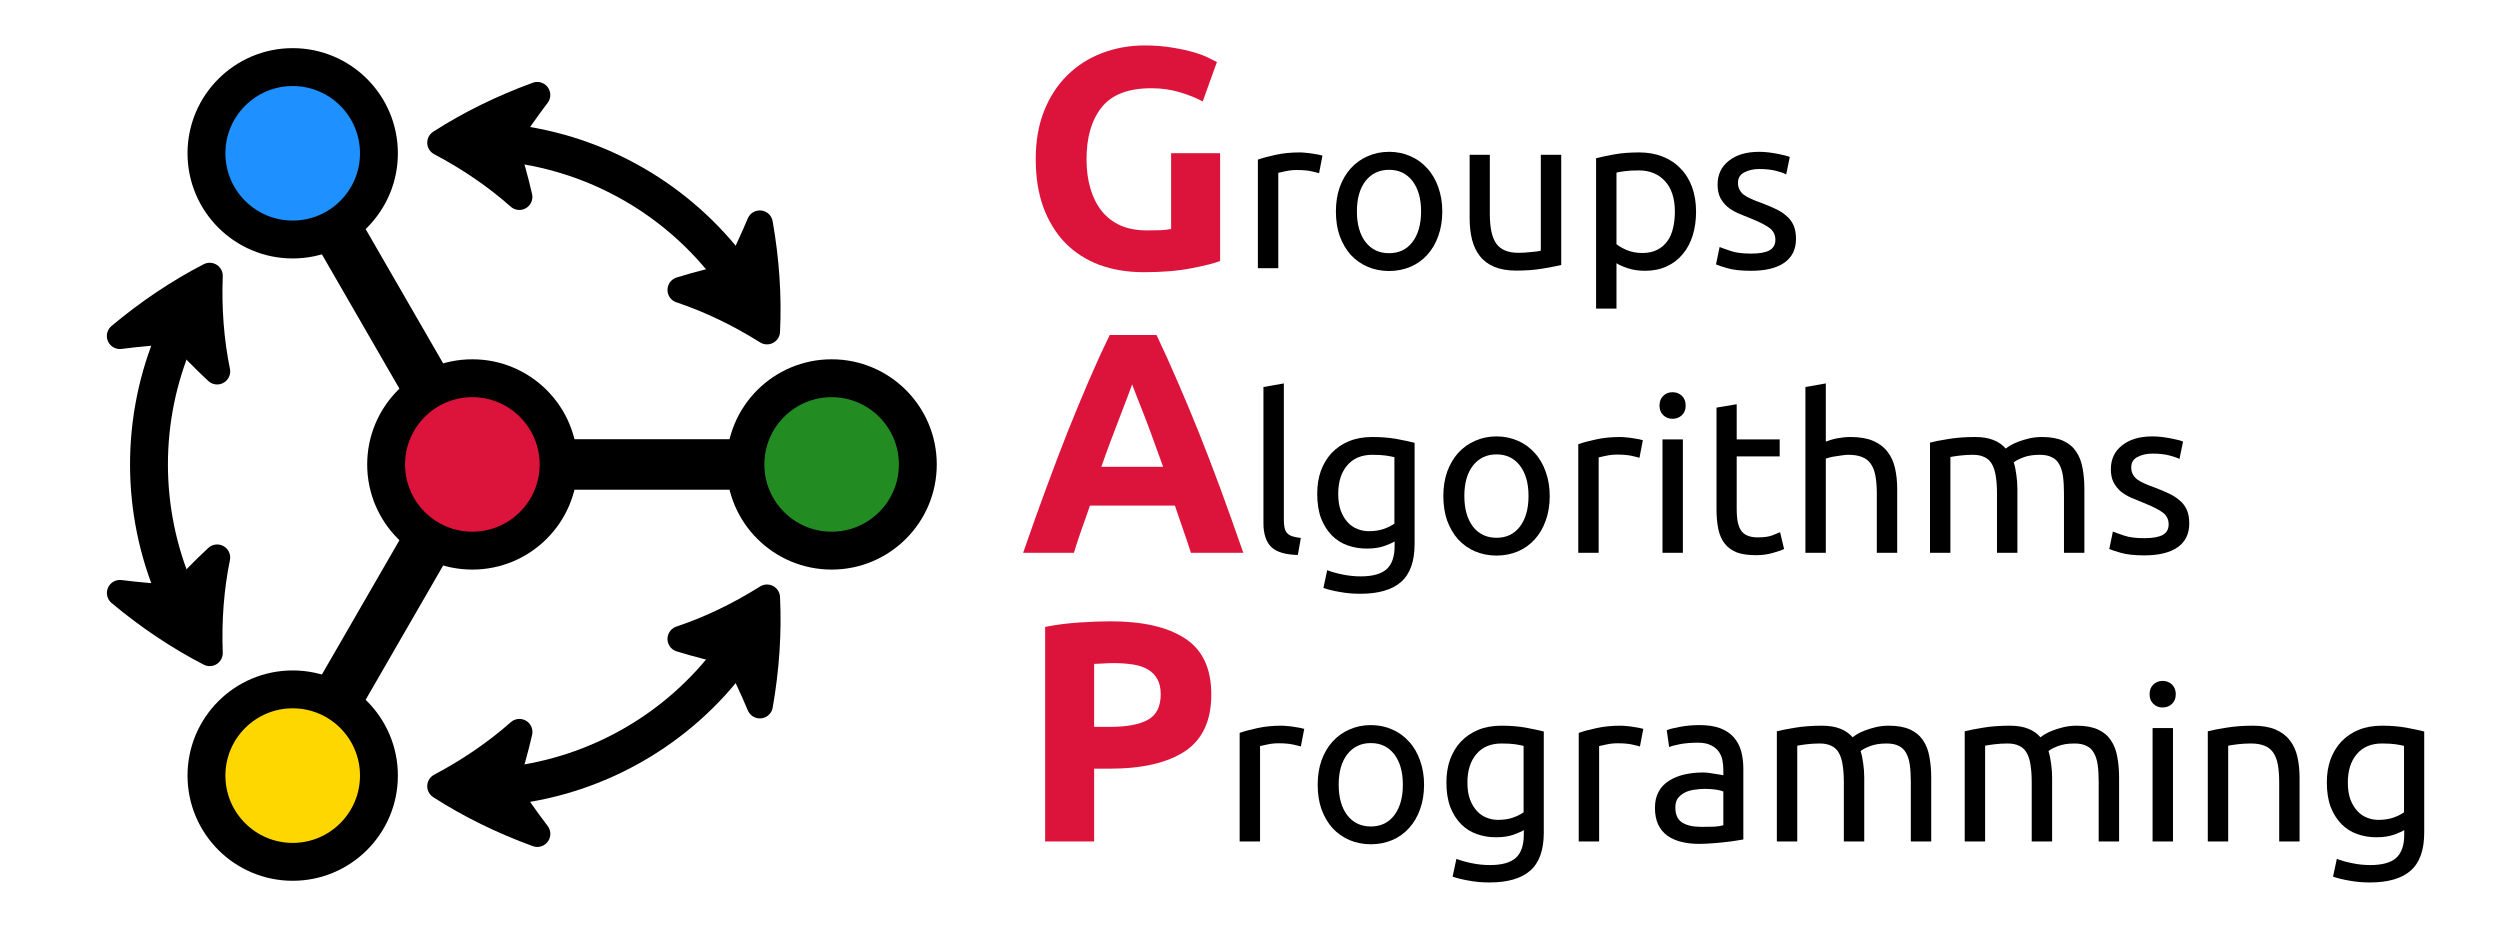
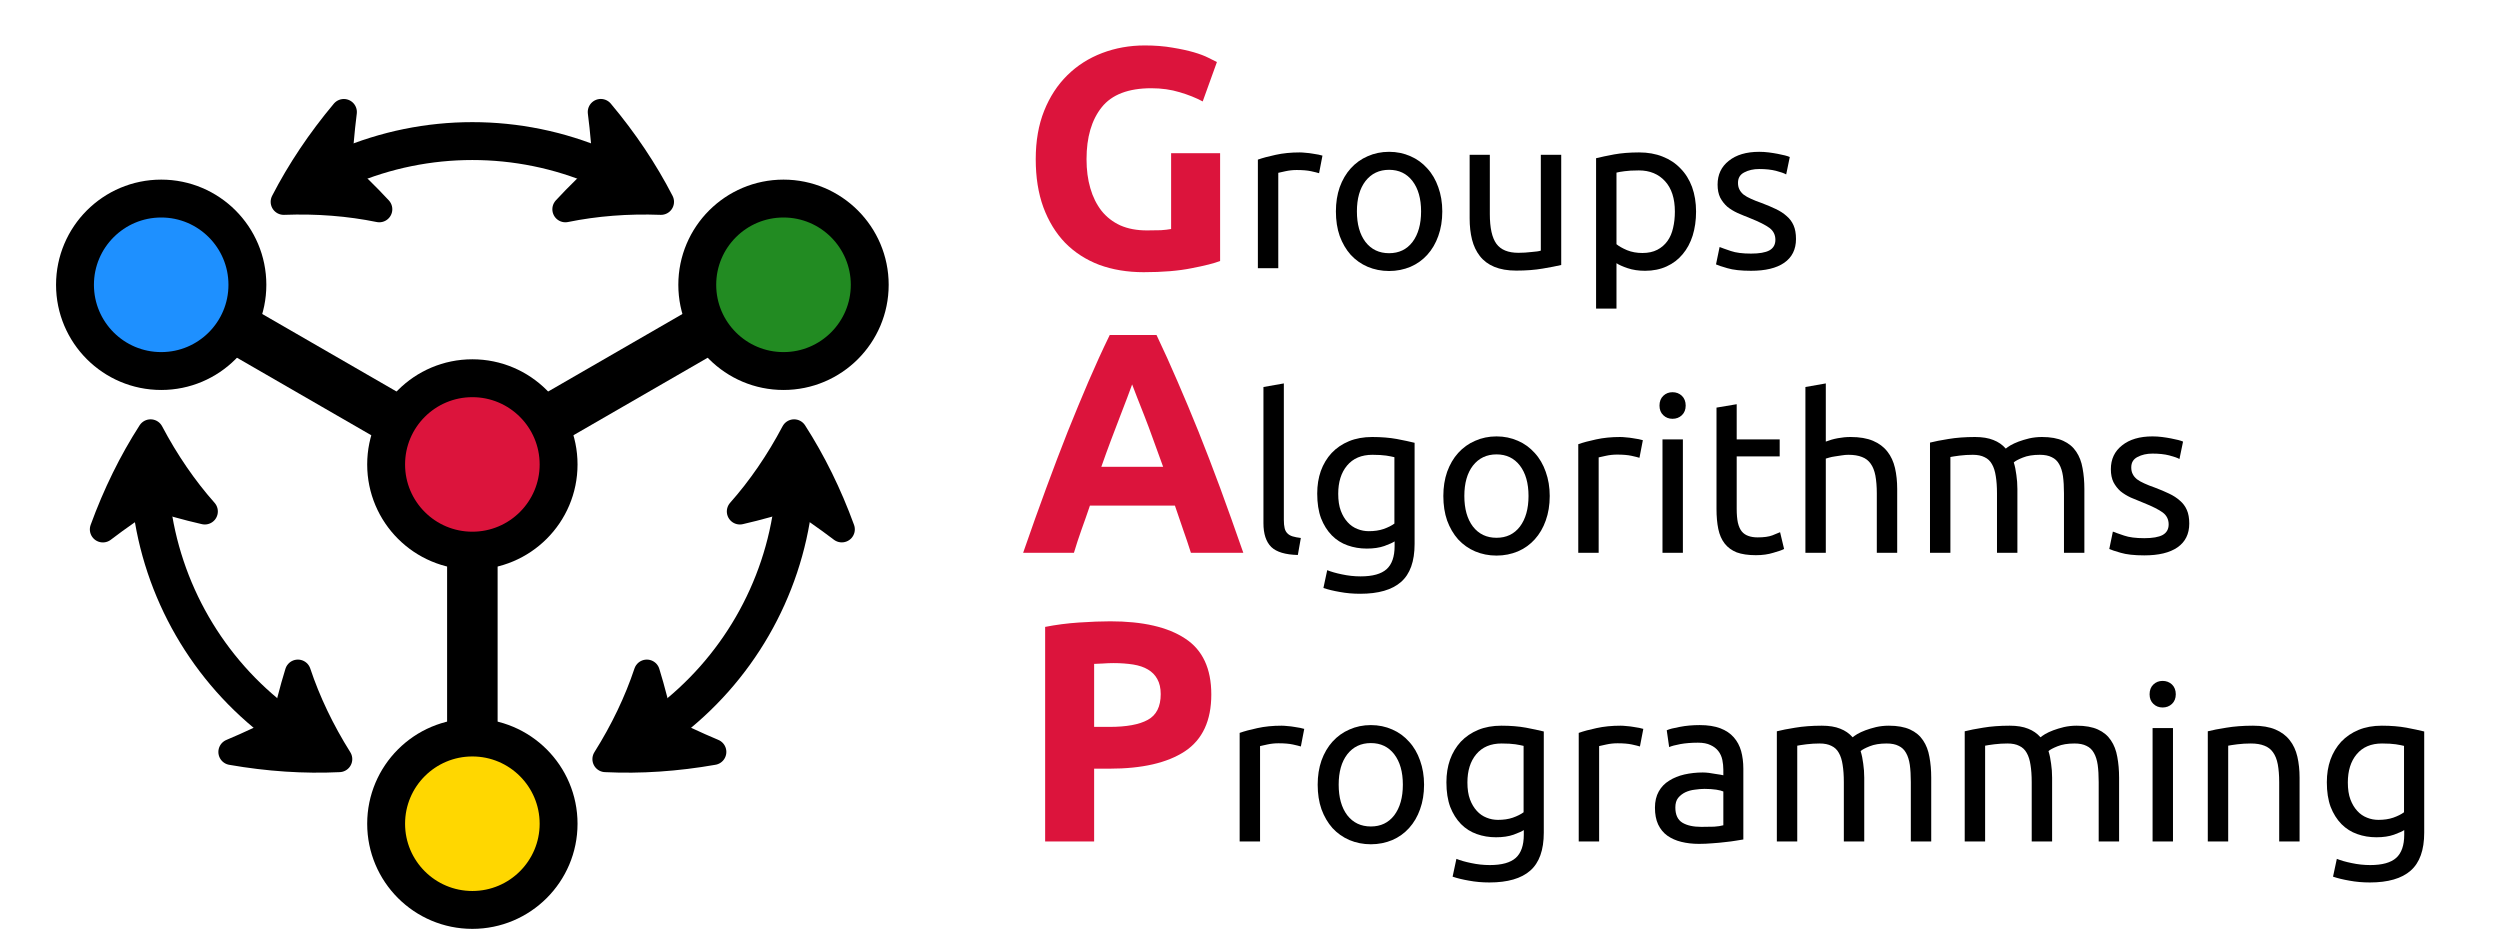
<svg xmlns="http://www.w3.org/2000/svg" xmlns:xlink="http://www.w3.org/1999/xlink" width="195.349pt" height="73.288pt" viewBox="0 0 195.349 73.288">
  <defs>
    <g>
      <g id="glyph-0-0">
        <path d="M 10.266 -14.062 C 8.473 -14.062 7.18 -13.566 6.391 -12.578 C 5.598 -11.586 5.203 -10.234 5.203 -8.516 C 5.203 -7.68 5.301 -6.926 5.5 -6.25 C 5.695 -5.57 5.988 -4.984 6.375 -4.484 C 6.77 -3.992 7.258 -3.613 7.844 -3.344 C 8.438 -3.082 9.129 -2.953 9.922 -2.953 C 10.348 -2.953 10.711 -2.957 11.016 -2.969 C 11.316 -2.988 11.582 -3.02 11.812 -3.062 L 11.812 -8.984 L 15.641 -8.984 L 15.641 -0.562 C 15.18 -0.383 14.441 -0.195 13.422 0 C 12.41 0.207 11.16 0.312 9.672 0.312 C 8.391 0.312 7.227 0.117 6.188 -0.266 C 5.156 -0.66 4.27 -1.234 3.531 -1.984 C 2.801 -2.742 2.234 -3.672 1.828 -4.766 C 1.43 -5.859 1.234 -7.109 1.234 -8.516 C 1.234 -9.941 1.453 -11.203 1.891 -12.297 C 2.328 -13.391 2.93 -14.316 3.703 -15.078 C 4.473 -15.836 5.379 -16.414 6.422 -16.812 C 7.461 -17.207 8.57 -17.406 9.75 -17.406 C 10.551 -17.406 11.273 -17.348 11.922 -17.234 C 12.566 -17.129 13.117 -17.008 13.578 -16.875 C 14.047 -16.738 14.43 -16.594 14.734 -16.438 C 15.035 -16.289 15.254 -16.18 15.391 -16.109 L 14.281 -13.031 C 13.758 -13.312 13.16 -13.551 12.484 -13.75 C 11.805 -13.957 11.066 -14.062 10.266 -14.062 Z M 10.266 -14.062 " />
      </g>
      <g id="glyph-0-1">
        <path d="M 13.359 0 C 13.172 -0.594 12.969 -1.195 12.75 -1.812 C 12.531 -2.438 12.316 -3.062 12.109 -3.688 L 5.469 -3.688 C 5.258 -3.062 5.039 -2.438 4.812 -1.812 C 4.594 -1.195 4.395 -0.594 4.219 0 L 0.25 0 C 0.883 -1.832 1.488 -3.523 2.062 -5.078 C 2.633 -6.629 3.191 -8.094 3.734 -9.469 C 4.285 -10.844 4.828 -12.148 5.359 -13.391 C 5.891 -14.629 6.441 -15.836 7.016 -17.016 L 10.672 -17.016 C 11.234 -15.836 11.781 -14.629 12.312 -13.391 C 12.852 -12.148 13.398 -10.844 13.953 -9.469 C 14.504 -8.094 15.066 -6.629 15.641 -5.078 C 16.211 -3.523 16.816 -1.832 17.453 0 Z M 8.766 -13.156 C 8.68 -12.906 8.555 -12.566 8.391 -12.141 C 8.234 -11.723 8.047 -11.234 7.828 -10.672 C 7.617 -10.117 7.383 -9.504 7.125 -8.828 C 6.875 -8.16 6.617 -7.457 6.359 -6.719 L 11.188 -6.719 C 10.926 -7.457 10.672 -8.16 10.422 -8.828 C 10.18 -9.504 9.953 -10.117 9.734 -10.672 C 9.516 -11.234 9.32 -11.723 9.156 -12.141 C 8.988 -12.566 8.859 -12.906 8.766 -13.156 Z M 8.766 -13.156 " />
      </g>
      <g id="glyph-0-2">
        <path d="M 7.062 -17.203 C 9.602 -17.203 11.551 -16.754 12.906 -15.859 C 14.27 -14.973 14.953 -13.516 14.953 -11.484 C 14.953 -9.441 14.266 -7.961 12.891 -7.047 C 11.516 -6.141 9.551 -5.688 7 -5.688 L 5.797 -5.688 L 5.797 0 L 1.969 0 L 1.969 -16.766 C 2.801 -16.93 3.68 -17.047 4.609 -17.109 C 5.547 -17.172 6.363 -17.203 7.062 -17.203 Z M 7.312 -13.938 C 7.031 -13.938 6.754 -13.926 6.484 -13.906 C 6.223 -13.895 5.992 -13.883 5.797 -13.875 L 5.797 -8.953 L 7 -8.953 C 8.32 -8.953 9.316 -9.133 9.984 -9.5 C 10.66 -9.863 11 -10.535 11 -11.516 C 11 -11.984 10.91 -12.375 10.734 -12.688 C 10.566 -13 10.32 -13.25 10 -13.438 C 9.688 -13.625 9.301 -13.754 8.844 -13.828 C 8.383 -13.898 7.875 -13.938 7.312 -13.938 Z M 7.312 -13.938 " />
      </g>
      <g id="glyph-1-0">
        <path d="M 4.641 -9.047 C 4.773 -9.047 4.93 -9.035 5.109 -9.016 C 5.285 -9.004 5.457 -8.984 5.625 -8.953 C 5.789 -8.93 5.945 -8.906 6.094 -8.875 C 6.238 -8.844 6.344 -8.816 6.406 -8.797 L 6.141 -7.422 C 6.016 -7.461 5.805 -7.516 5.516 -7.578 C 5.223 -7.641 4.848 -7.672 4.391 -7.672 C 4.098 -7.672 3.805 -7.641 3.516 -7.578 C 3.223 -7.516 3.035 -7.473 2.953 -7.453 L 2.953 0 L 1.359 0 L 1.359 -8.484 C 1.734 -8.617 2.195 -8.742 2.75 -8.859 C 3.312 -8.984 3.941 -9.047 4.641 -9.047 Z M 4.641 -9.047 " />
      </g>
      <g id="glyph-1-1">
        <path d="M 9.188 -4.438 C 9.188 -3.727 9.082 -3.086 8.875 -2.516 C 8.676 -1.953 8.391 -1.461 8.016 -1.047 C 7.648 -0.641 7.211 -0.328 6.703 -0.109 C 6.191 0.105 5.633 0.219 5.031 0.219 C 4.426 0.219 3.867 0.105 3.359 -0.109 C 2.848 -0.328 2.406 -0.641 2.031 -1.047 C 1.664 -1.461 1.379 -1.953 1.172 -2.516 C 0.973 -3.086 0.875 -3.727 0.875 -4.438 C 0.875 -5.125 0.973 -5.754 1.172 -6.328 C 1.379 -6.898 1.664 -7.391 2.031 -7.797 C 2.406 -8.211 2.848 -8.531 3.359 -8.75 C 3.867 -8.977 4.426 -9.094 5.031 -9.094 C 5.633 -9.094 6.191 -8.977 6.703 -8.75 C 7.211 -8.531 7.648 -8.211 8.016 -7.797 C 8.391 -7.391 8.676 -6.898 8.875 -6.328 C 9.082 -5.754 9.188 -5.125 9.188 -4.438 Z M 7.531 -4.438 C 7.531 -5.438 7.305 -6.227 6.859 -6.812 C 6.41 -7.395 5.801 -7.688 5.031 -7.688 C 4.258 -7.688 3.645 -7.395 3.188 -6.812 C 2.738 -6.227 2.516 -5.438 2.516 -4.438 C 2.516 -3.438 2.738 -2.641 3.188 -2.047 C 3.645 -1.461 4.258 -1.172 5.031 -1.172 C 5.801 -1.172 6.41 -1.461 6.859 -2.047 C 7.305 -2.641 7.531 -3.438 7.531 -4.438 Z M 7.531 -4.438 " />
      </g>
      <g id="glyph-1-2">
        <path d="M 8.422 -0.25 C 8.055 -0.164 7.57 -0.07 6.969 0.031 C 6.375 0.133 5.688 0.188 4.906 0.188 C 4.227 0.188 3.656 0.086 3.188 -0.109 C 2.719 -0.305 2.344 -0.586 2.062 -0.953 C 1.781 -1.316 1.578 -1.742 1.453 -2.234 C 1.328 -2.734 1.266 -3.285 1.266 -3.891 L 1.266 -8.859 L 2.844 -8.859 L 2.844 -4.234 C 2.844 -3.148 3.016 -2.375 3.359 -1.906 C 3.703 -1.438 4.273 -1.203 5.078 -1.203 C 5.242 -1.203 5.414 -1.207 5.594 -1.219 C 5.781 -1.238 5.953 -1.254 6.109 -1.266 C 6.273 -1.285 6.422 -1.301 6.547 -1.312 C 6.68 -1.332 6.773 -1.352 6.828 -1.375 L 6.828 -8.859 L 8.422 -8.859 Z M 8.422 -0.25 " />
      </g>
      <g id="glyph-1-3">
        <path d="M 7.516 -4.422 C 7.516 -5.453 7.258 -6.242 6.75 -6.797 C 6.238 -7.359 5.555 -7.641 4.703 -7.641 C 4.223 -7.641 3.848 -7.617 3.578 -7.578 C 3.316 -7.547 3.109 -7.508 2.953 -7.469 L 2.953 -1.875 C 3.141 -1.719 3.414 -1.562 3.781 -1.406 C 4.145 -1.258 4.547 -1.188 4.984 -1.188 C 5.43 -1.188 5.816 -1.27 6.141 -1.438 C 6.461 -1.602 6.727 -1.832 6.938 -2.125 C 7.145 -2.414 7.289 -2.754 7.375 -3.141 C 7.469 -3.535 7.516 -3.961 7.516 -4.422 Z M 9.172 -4.422 C 9.172 -3.742 9.082 -3.117 8.906 -2.547 C 8.727 -1.984 8.469 -1.5 8.125 -1.094 C 7.789 -0.688 7.375 -0.367 6.875 -0.141 C 6.383 0.086 5.82 0.203 5.188 0.203 C 4.676 0.203 4.223 0.133 3.828 0 C 3.43 -0.133 3.141 -0.266 2.953 -0.391 L 2.953 3.156 L 1.359 3.156 L 1.359 -8.594 C 1.734 -8.688 2.203 -8.785 2.766 -8.891 C 3.328 -8.992 3.977 -9.047 4.719 -9.047 C 5.406 -9.047 6.02 -8.938 6.562 -8.719 C 7.102 -8.508 7.566 -8.203 7.953 -7.797 C 8.348 -7.398 8.648 -6.914 8.859 -6.344 C 9.066 -5.77 9.172 -5.129 9.172 -4.422 Z M 9.172 -4.422 " />
      </g>
      <g id="glyph-1-4">
        <path d="M 3.422 -1.141 C 4.066 -1.141 4.547 -1.223 4.859 -1.391 C 5.172 -1.566 5.328 -1.844 5.328 -2.219 C 5.328 -2.602 5.176 -2.91 4.875 -3.141 C 4.57 -3.367 4.066 -3.625 3.359 -3.906 C 3.016 -4.039 2.688 -4.176 2.375 -4.312 C 2.062 -4.457 1.789 -4.625 1.562 -4.812 C 1.344 -5.008 1.16 -5.242 1.016 -5.516 C 0.879 -5.797 0.812 -6.133 0.812 -6.531 C 0.812 -7.312 1.102 -7.93 1.688 -8.391 C 2.27 -8.859 3.062 -9.094 4.062 -9.094 C 4.312 -9.094 4.562 -9.078 4.812 -9.047 C 5.062 -9.016 5.289 -8.977 5.5 -8.938 C 5.719 -8.895 5.91 -8.852 6.078 -8.812 C 6.242 -8.77 6.367 -8.727 6.453 -8.688 L 6.172 -7.328 C 6.004 -7.422 5.738 -7.516 5.375 -7.609 C 5.008 -7.703 4.57 -7.75 4.062 -7.75 C 3.613 -7.75 3.223 -7.66 2.891 -7.484 C 2.566 -7.316 2.406 -7.047 2.406 -6.672 C 2.406 -6.473 2.441 -6.301 2.516 -6.156 C 2.586 -6.008 2.695 -5.875 2.844 -5.75 C 3 -5.633 3.191 -5.523 3.422 -5.422 C 3.648 -5.316 3.926 -5.207 4.25 -5.094 C 4.664 -4.938 5.035 -4.781 5.359 -4.625 C 5.691 -4.469 5.973 -4.285 6.203 -4.078 C 6.441 -3.879 6.625 -3.633 6.75 -3.344 C 6.875 -3.062 6.938 -2.707 6.938 -2.281 C 6.938 -1.469 6.629 -0.848 6.016 -0.422 C 5.41 -0.004 4.547 0.203 3.422 0.203 C 2.641 0.203 2.023 0.133 1.578 0 C 1.141 -0.125 0.844 -0.223 0.688 -0.297 L 0.969 -1.656 C 1.156 -1.582 1.445 -1.477 1.844 -1.344 C 2.238 -1.207 2.766 -1.141 3.422 -1.141 Z M 3.422 -1.141 " />
      </g>
      <g id="glyph-1-5">
        <path d="M 4.016 0.172 C 3.047 0.148 2.352 -0.055 1.938 -0.453 C 1.531 -0.859 1.328 -1.477 1.328 -2.312 L 1.328 -12.953 L 2.922 -13.234 L 2.922 -2.578 C 2.922 -2.316 2.941 -2.098 2.984 -1.922 C 3.023 -1.754 3.098 -1.617 3.203 -1.516 C 3.305 -1.41 3.441 -1.332 3.609 -1.281 C 3.785 -1.227 4 -1.188 4.25 -1.156 Z M 4.016 0.172 " />
      </g>
      <g id="glyph-1-6">
        <path d="M 6.922 -0.891 C 6.785 -0.797 6.52 -0.676 6.125 -0.531 C 5.738 -0.395 5.281 -0.328 4.75 -0.328 C 4.219 -0.328 3.719 -0.41 3.25 -0.578 C 2.781 -0.742 2.367 -1.004 2.016 -1.359 C 1.66 -1.723 1.379 -2.172 1.172 -2.703 C 0.973 -3.242 0.875 -3.883 0.875 -4.625 C 0.875 -5.27 0.969 -5.859 1.156 -6.391 C 1.352 -6.93 1.633 -7.398 2 -7.797 C 2.375 -8.191 2.828 -8.5 3.359 -8.719 C 3.891 -8.938 4.492 -9.047 5.172 -9.047 C 5.898 -9.047 6.539 -8.992 7.094 -8.891 C 7.645 -8.785 8.109 -8.688 8.484 -8.594 L 8.484 -0.688 C 8.484 0.676 8.129 1.664 7.422 2.281 C 6.723 2.895 5.66 3.203 4.234 3.203 C 3.672 3.203 3.141 3.156 2.641 3.062 C 2.148 2.977 1.723 2.875 1.359 2.75 L 1.656 1.359 C 1.969 1.484 2.352 1.594 2.812 1.688 C 3.281 1.789 3.766 1.844 4.266 1.844 C 5.203 1.844 5.879 1.656 6.297 1.281 C 6.711 0.906 6.922 0.305 6.922 -0.516 Z M 6.906 -7.469 C 6.75 -7.508 6.535 -7.551 6.266 -7.594 C 5.992 -7.633 5.633 -7.656 5.188 -7.656 C 4.332 -7.656 3.672 -7.375 3.203 -6.812 C 2.742 -6.258 2.516 -5.523 2.516 -4.609 C 2.516 -4.086 2.582 -3.645 2.719 -3.281 C 2.852 -2.926 3.031 -2.629 3.25 -2.391 C 3.469 -2.148 3.723 -1.973 4.016 -1.859 C 4.305 -1.742 4.602 -1.688 4.906 -1.688 C 5.332 -1.688 5.719 -1.742 6.062 -1.859 C 6.414 -1.984 6.695 -2.125 6.906 -2.281 Z M 6.906 -7.469 " />
      </g>
      <g id="glyph-1-7">
        <path d="M 2.953 0 L 1.359 0 L 1.359 -8.859 L 2.953 -8.859 Z M 2.141 -10.469 C 1.859 -10.469 1.617 -10.562 1.422 -10.75 C 1.223 -10.938 1.125 -11.188 1.125 -11.5 C 1.125 -11.82 1.223 -12.078 1.422 -12.266 C 1.617 -12.453 1.859 -12.547 2.141 -12.547 C 2.43 -12.547 2.676 -12.453 2.875 -12.266 C 3.07 -12.078 3.172 -11.82 3.172 -11.5 C 3.172 -11.188 3.07 -10.938 2.875 -10.75 C 2.676 -10.562 2.43 -10.469 2.141 -10.469 Z M 2.141 -10.469 " />
      </g>
      <g id="glyph-1-8">
        <path d="M 2.844 -8.859 L 6.203 -8.859 L 6.203 -7.531 L 2.844 -7.531 L 2.844 -3.438 C 2.844 -3 2.875 -2.633 2.938 -2.344 C 3.008 -2.051 3.113 -1.82 3.25 -1.656 C 3.383 -1.5 3.555 -1.383 3.766 -1.312 C 3.973 -1.238 4.211 -1.203 4.484 -1.203 C 4.961 -1.203 5.344 -1.254 5.625 -1.359 C 5.914 -1.473 6.117 -1.555 6.234 -1.609 L 6.547 -0.297 C 6.391 -0.211 6.109 -0.113 5.703 0 C 5.305 0.125 4.852 0.188 4.344 0.188 C 3.738 0.188 3.238 0.113 2.844 -0.031 C 2.457 -0.188 2.145 -0.414 1.906 -0.719 C 1.664 -1.031 1.5 -1.41 1.406 -1.859 C 1.312 -2.316 1.266 -2.836 1.266 -3.422 L 1.266 -11.344 L 2.844 -11.609 Z M 2.844 -8.859 " />
      </g>
      <g id="glyph-1-9">
        <path d="M 1.359 0 L 1.359 -12.953 L 2.953 -13.234 L 2.953 -8.688 C 3.242 -8.801 3.555 -8.891 3.891 -8.953 C 4.223 -9.016 4.555 -9.047 4.891 -9.047 C 5.598 -9.047 6.18 -8.945 6.641 -8.75 C 7.109 -8.551 7.484 -8.27 7.766 -7.906 C 8.047 -7.551 8.242 -7.125 8.359 -6.625 C 8.473 -6.125 8.531 -5.578 8.531 -4.984 L 8.531 0 L 6.938 0 L 6.938 -4.641 C 6.938 -5.18 6.898 -5.645 6.828 -6.031 C 6.754 -6.414 6.629 -6.727 6.453 -6.969 C 6.285 -7.207 6.062 -7.379 5.781 -7.484 C 5.5 -7.598 5.145 -7.656 4.719 -7.656 C 4.551 -7.656 4.375 -7.641 4.188 -7.609 C 4.008 -7.586 3.836 -7.562 3.672 -7.531 C 3.504 -7.508 3.352 -7.477 3.219 -7.438 C 3.094 -7.406 3.004 -7.379 2.953 -7.359 L 2.953 0 Z M 1.359 0 " />
      </g>
      <g id="glyph-1-10">
        <path d="M 1.359 -8.609 C 1.723 -8.703 2.203 -8.797 2.797 -8.891 C 3.398 -8.992 4.094 -9.047 4.875 -9.047 C 5.445 -9.047 5.926 -8.969 6.312 -8.812 C 6.695 -8.664 7.02 -8.441 7.281 -8.141 C 7.352 -8.203 7.473 -8.285 7.641 -8.391 C 7.816 -8.492 8.031 -8.594 8.281 -8.688 C 8.531 -8.781 8.805 -8.863 9.109 -8.938 C 9.422 -9.008 9.754 -9.047 10.109 -9.047 C 10.785 -9.047 11.336 -8.945 11.766 -8.75 C 12.203 -8.551 12.539 -8.27 12.781 -7.906 C 13.031 -7.539 13.195 -7.109 13.281 -6.609 C 13.375 -6.109 13.422 -5.566 13.422 -4.984 L 13.422 0 L 11.828 0 L 11.828 -4.641 C 11.828 -5.16 11.801 -5.609 11.75 -5.984 C 11.695 -6.359 11.598 -6.672 11.453 -6.922 C 11.316 -7.172 11.125 -7.352 10.875 -7.469 C 10.633 -7.594 10.32 -7.656 9.938 -7.656 C 9.406 -7.656 8.961 -7.582 8.609 -7.438 C 8.266 -7.301 8.031 -7.176 7.906 -7.062 C 8 -6.758 8.066 -6.43 8.109 -6.078 C 8.16 -5.734 8.188 -5.367 8.188 -4.984 L 8.188 0 L 6.594 0 L 6.594 -4.641 C 6.594 -5.16 6.562 -5.609 6.5 -5.984 C 6.445 -6.359 6.348 -6.672 6.203 -6.922 C 6.066 -7.172 5.875 -7.352 5.625 -7.469 C 5.383 -7.594 5.078 -7.656 4.703 -7.656 C 4.547 -7.656 4.375 -7.648 4.188 -7.641 C 4.008 -7.629 3.836 -7.613 3.672 -7.594 C 3.504 -7.57 3.352 -7.551 3.219 -7.531 C 3.082 -7.508 2.992 -7.492 2.953 -7.484 L 2.953 0 L 1.359 0 Z M 1.359 -8.609 " />
      </g>
      <g id="glyph-1-11">
        <path d="M 4.359 -1.141 C 4.734 -1.141 5.066 -1.145 5.359 -1.156 C 5.648 -1.176 5.891 -1.211 6.078 -1.266 L 6.078 -3.906 C 5.973 -3.957 5.789 -4.004 5.531 -4.047 C 5.27 -4.086 4.961 -4.109 4.609 -4.109 C 4.367 -4.109 4.113 -4.086 3.844 -4.047 C 3.57 -4.016 3.328 -3.945 3.109 -3.844 C 2.891 -3.738 2.703 -3.594 2.547 -3.406 C 2.398 -3.219 2.328 -2.969 2.328 -2.656 C 2.328 -2.094 2.508 -1.695 2.875 -1.469 C 3.238 -1.25 3.734 -1.141 4.359 -1.141 Z M 4.234 -9.094 C 4.867 -9.094 5.406 -9.008 5.844 -8.844 C 6.281 -8.676 6.629 -8.441 6.891 -8.141 C 7.16 -7.836 7.352 -7.477 7.469 -7.062 C 7.582 -6.645 7.641 -6.188 7.641 -5.688 L 7.641 -0.156 C 7.504 -0.133 7.312 -0.102 7.062 -0.062 C 6.82 -0.02 6.547 0.016 6.234 0.047 C 5.93 0.086 5.598 0.117 5.234 0.141 C 4.879 0.172 4.523 0.188 4.172 0.188 C 3.672 0.188 3.211 0.133 2.797 0.031 C 2.379 -0.07 2.016 -0.234 1.703 -0.453 C 1.398 -0.672 1.16 -0.961 0.984 -1.328 C 0.816 -1.691 0.734 -2.129 0.734 -2.641 C 0.734 -3.129 0.832 -3.551 1.031 -3.906 C 1.227 -4.258 1.5 -4.539 1.844 -4.75 C 2.188 -4.969 2.582 -5.129 3.031 -5.234 C 3.488 -5.336 3.969 -5.391 4.469 -5.391 C 4.625 -5.391 4.785 -5.379 4.953 -5.359 C 5.129 -5.336 5.289 -5.312 5.438 -5.281 C 5.594 -5.258 5.727 -5.238 5.844 -5.219 C 5.957 -5.195 6.035 -5.18 6.078 -5.172 L 6.078 -5.609 C 6.078 -5.867 6.051 -6.125 6 -6.375 C 5.945 -6.633 5.844 -6.863 5.688 -7.062 C 5.539 -7.258 5.336 -7.414 5.078 -7.531 C 4.828 -7.656 4.5 -7.719 4.094 -7.719 C 3.57 -7.719 3.113 -7.68 2.719 -7.609 C 2.32 -7.535 2.031 -7.457 1.844 -7.375 L 1.656 -8.688 C 1.852 -8.781 2.191 -8.867 2.672 -8.953 C 3.148 -9.047 3.672 -9.094 4.234 -9.094 Z M 4.234 -9.094 " />
      </g>
      <g id="glyph-1-12">
        <path d="M 1.359 -8.609 C 1.723 -8.703 2.207 -8.797 2.812 -8.891 C 3.414 -8.992 4.109 -9.047 4.891 -9.047 C 5.598 -9.047 6.18 -8.945 6.641 -8.75 C 7.109 -8.551 7.484 -8.27 7.766 -7.906 C 8.047 -7.551 8.242 -7.125 8.359 -6.625 C 8.473 -6.125 8.531 -5.578 8.531 -4.984 L 8.531 0 L 6.938 0 L 6.938 -4.641 C 6.938 -5.18 6.898 -5.645 6.828 -6.031 C 6.754 -6.414 6.629 -6.727 6.453 -6.969 C 6.285 -7.207 6.062 -7.379 5.781 -7.484 C 5.5 -7.598 5.145 -7.656 4.719 -7.656 C 4.551 -7.656 4.375 -7.648 4.188 -7.641 C 4.008 -7.629 3.836 -7.613 3.672 -7.594 C 3.504 -7.57 3.352 -7.551 3.219 -7.531 C 3.094 -7.508 3.004 -7.492 2.953 -7.484 L 2.953 0 L 1.359 0 Z M 1.359 -8.609 " />
      </g>
    </g>
    <clipPath id="clip-0">
-       <path clip-rule="nonzero" d="M 0.617 0 L 90 0 L 90 72.582 L 0.617 72.582 Z M 0.617 0 " />
+       <path clip-rule="nonzero" d="M 0.617 0 L 113 0 L 113 72.582 L 0.617 72.582 Z M 0.617 0 " />
    </clipPath>
    <clipPath id="clip-1">
+       <path clip-rule="nonzero" d="M 0.617 0 L 88 0 L 88 72.582 L 0.617 72.582 Z M 0.617 0 " />
+     </clipPath>
+     <clipPath id="clip-2">
      <path clip-rule="nonzero" d="M 0.617 0 L 86 0 L 86 72.582 L 0.617 72.582 Z M 0.617 0 " />
    </clipPath>
-     <clipPath id="clip-2">
-       <path clip-rule="nonzero" d="M 16 0 L 114 0 L 114 72.582 L 16 72.582 Z M 16 0 " />
-     </clipPath>
    <clipPath id="clip-3">
-       <path clip-rule="nonzero" d="M 0.617 0 L 72 0 L 72 61 L 0.617 61 Z M 0.617 0 " />
+       <path clip-rule="nonzero" d="M 0.617 0 L 62 0 L 62 71 L 0.617 71 Z M 0.617 0 " />
    </clipPath>
    <clipPath id="clip-4">
-       <path clip-rule="nonzero" d="M 0.617 12 L 72 12 L 72 72.582 L 0.617 72.582 Z M 0.617 12 " />
+       <path clip-rule="nonzero" d="M 0.617 15 L 86 15 L 86 72.582 L 0.617 72.582 Z M 0.617 15 " />
    </clipPath>
    <clipPath id="clip-5">
-       <path clip-rule="nonzero" d="M 0.617 0 L 100 0 L 100 64 L 0.617 64 Z M 0.617 0 " />
+       <path clip-rule="nonzero" d="M 0.617 0 L 89 0 L 89 55 L 0.617 55 Z M 0.617 0 " />
    </clipPath>
    <clipPath id="clip-6">
-       <path clip-rule="nonzero" d="M 0.617 0 L 56 0 L 56 72.582 L 0.617 72.582 Z M 0.617 0 " />
+       <path clip-rule="nonzero" d="M 0.617 0 L 64 0 L 64 72.582 L 0.617 72.582 Z M 0.617 0 " />
    </clipPath>
    <clipPath id="clip-7">
-       <path clip-rule="nonzero" d="M 0.617 9 L 100 9 L 100 72.582 L 0.617 72.582 Z M 0.617 9 " />
+       <path clip-rule="nonzero" d="M 10 0 L 104 0 L 104 72.582 L 10 72.582 Z M 10 0 " />
    </clipPath>
  </defs>
-   <path fill="none" stroke-width="3.985" stroke-linecap="butt" stroke-linejoin="miter" stroke="rgb(0%, 0%, 0%)" stroke-opacity="1" stroke-miterlimit="10" d="M 5.669 -0.002 L 22.677 -0.002 " transform="matrix(0.990378, 0, 0, -0.990378, 36.90884, 36.29142)" />
  <g clip-path="url(#clip-0)">
-     <path fill="none" stroke-width="3.985" stroke-linecap="butt" stroke-linejoin="miter" stroke="rgb(0%, 0%, 0%)" stroke-opacity="1" stroke-miterlimit="10" d="M -2.835 4.909 L -11.338 19.641 " transform="matrix(0.990378, 0, 0, -0.990378, 36.90884, 36.29142)" />
-     <path fill="none" stroke-width="3.985" stroke-linecap="butt" stroke-linejoin="miter" stroke="rgb(0%, 0%, 0%)" stroke-opacity="1" stroke-miterlimit="10" d="M -2.835 -4.908 L -11.338 -19.64 " transform="matrix(0.990378, 0, 0, -0.990378, 36.90884, 36.29142)" />
+     <path fill="none" stroke-width="3.985" stroke-linecap="butt" stroke-linejoin="miter" stroke="rgb(0%, 0%, 0%)" stroke-opacity="1" stroke-miterlimit="10" d="M 4.908 2.834 L 19.639 11.338 " transform="matrix(0.990378, 0, 0, -0.990378, 36.90884, 36.29142)" />
  </g>
+   <g clip-path="url(#clip-1)">
+     <path fill="none" stroke-width="3.985" stroke-linecap="butt" stroke-linejoin="miter" stroke="rgb(0%, 0%, 0%)" stroke-opacity="1" stroke-miterlimit="10" d="M -4.909 2.834 L -19.641 11.338 " transform="matrix(0.990378, 0, 0, -0.990378, 36.90884, 36.29142)" />
+   </g>
+   <path fill="none" stroke-width="3.985" stroke-linecap="butt" stroke-linejoin="miter" stroke="rgb(0%, 0%, 0%)" stroke-opacity="1" stroke-miterlimit="10" d="M 0.001 -5.669 L 0.001 -22.677 " transform="matrix(0.990378, 0, 0, -0.990378, 36.90884, 36.29142)" />
  <path fill-rule="nonzero" fill="rgb(86.4%, 7.999%, 23.499%)" fill-opacity="1" d="M 43.648 36.293 C 43.648 32.57 40.629 29.555 36.91 29.555 C 33.188 29.555 30.172 32.57 30.172 36.293 C 30.172 40.012 33.188 43.027 36.91 43.027 C 40.629 43.027 43.648 40.012 43.648 36.293 Z M 43.648 36.293 " />
-   <g clip-path="url(#clip-1)">
+   <g clip-path="url(#clip-2)">
    <path fill="none" stroke-width="2.989" stroke-linecap="butt" stroke-linejoin="miter" stroke="rgb(0%, 0%, 0%)" stroke-opacity="1" stroke-miterlimit="10" d="M 6.805 -0.002 C 6.805 3.757 3.756 6.802 0.001 6.802 C -3.757 6.802 -6.802 3.757 -6.802 -0.002 C -6.802 -3.756 -3.757 -6.801 0.001 -6.801 C 3.756 -6.801 6.805 -3.756 6.805 -0.002 Z M 6.805 -0.002 " transform="matrix(0.990378, 0, 0, -0.990378, 36.90884, 36.29142)" />
  </g>
-   <path fill-rule="nonzero" fill="rgb(13.199%, 54.5%, 13.199%)" fill-opacity="1" d="M 71.719 36.293 C 71.719 32.57 68.703 29.555 64.984 29.555 C 61.262 29.555 58.246 32.57 58.246 36.293 C 58.246 40.012 61.262 43.027 64.984 43.027 C 68.703 43.027 71.719 40.012 71.719 36.293 Z M 71.719 36.293 " />
-   <g clip-path="url(#clip-2)">
-     <path fill="none" stroke-width="2.989" stroke-linecap="butt" stroke-linejoin="miter" stroke="rgb(0%, 0%, 0%)" stroke-opacity="1" stroke-miterlimit="10" d="M 35.148 -0.002 C 35.148 3.757 32.103 6.802 28.348 6.802 C 24.589 6.802 21.545 3.757 21.545 -0.002 C 21.545 -3.756 24.589 -6.801 28.348 -6.801 C 32.103 -6.801 35.148 -3.756 35.148 -0.002 Z M 35.148 -0.002 " transform="matrix(0.990378, 0, 0, -0.990378, 36.90884, 36.29142)" />
+   <path fill-rule="nonzero" fill="rgb(13.199%, 54.5%, 13.199%)" fill-opacity="1" stroke-width="2.989" stroke-linecap="butt" stroke-linejoin="miter" stroke="rgb(0%, 0%, 0%)" stroke-opacity="1" stroke-miterlimit="10" d="M 31.354 14.174 C 31.354 17.929 28.305 20.978 24.55 20.978 C 20.791 20.978 17.746 17.929 17.746 14.174 C 17.746 10.415 20.791 7.37 24.55 7.37 C 28.305 7.37 31.354 10.415 31.354 14.174 Z M 31.354 14.174 " transform="matrix(0.990378, 0, 0, -0.990378, 36.90884, 36.29142)" />
+   <path fill-rule="nonzero" fill="rgb(11.6%, 56.499%, 100%)" fill-opacity="1" d="M 19.332 22.254 C 19.332 18.535 16.316 15.516 12.598 15.516 C 8.875 15.516 5.859 18.535 5.859 22.254 C 5.859 25.977 8.875 28.992 12.598 28.992 C 16.316 28.992 19.332 25.977 19.332 22.254 Z M 19.332 22.254 " />
+   <g clip-path="url(#clip-3)">
+     <path fill="none" stroke-width="2.989" stroke-linecap="butt" stroke-linejoin="miter" stroke="rgb(0%, 0%, 0%)" stroke-opacity="1" stroke-miterlimit="10" d="M -17.748 14.174 C -17.748 17.929 -20.792 20.978 -24.547 20.978 C -28.306 20.978 -31.351 17.929 -31.351 14.174 C -31.351 10.415 -28.306 7.37 -24.547 7.37 C -20.792 7.37 -17.748 10.415 -17.748 14.174 Z M -17.748 14.174 " transform="matrix(0.990378, 0, 0, -0.990378, 36.90884, 36.29142)" />
  </g>
-   <path fill-rule="nonzero" fill="rgb(11.6%, 56.499%, 100%)" fill-opacity="1" d="M 29.609 11.98 C 29.609 8.258 26.594 5.242 22.871 5.242 C 19.152 5.242 16.133 8.258 16.133 11.98 C 16.133 15.699 19.152 18.715 22.871 18.715 C 26.594 18.715 29.609 15.699 29.609 11.98 Z M 29.609 11.98 " />
-   <g clip-path="url(#clip-3)">
-     <path fill="none" stroke-width="2.989" stroke-linecap="butt" stroke-linejoin="miter" stroke="rgb(0%, 0%, 0%)" stroke-opacity="1" stroke-miterlimit="10" d="M -7.37 24.547 C -7.37 28.306 -10.415 31.351 -14.174 31.351 C -17.929 31.351 -20.978 28.306 -20.978 24.547 C -20.978 20.792 -17.929 17.747 -14.174 17.747 C -10.415 17.747 -7.37 20.792 -7.37 24.547 Z M -7.37 24.547 " transform="matrix(0.990378, 0, 0, -0.990378, 36.90884, 36.29142)" />
-   </g>
-   <path fill-rule="nonzero" fill="rgb(100%, 84.399%, 0%)" fill-opacity="1" d="M 29.609 60.605 C 29.609 56.883 26.594 53.867 22.871 53.867 C 19.152 53.867 16.133 56.883 16.133 60.605 C 16.133 64.324 19.152 67.344 22.871 67.344 C 26.594 67.344 29.609 64.324 29.609 60.605 Z M 29.609 60.605 " />
+   <path fill-rule="nonzero" fill="rgb(100%, 84.399%, 0%)" fill-opacity="1" d="M 43.648 64.367 C 43.648 60.645 40.629 57.629 36.91 57.629 C 33.188 57.629 30.172 60.645 30.172 64.367 C 30.172 68.086 33.188 71.102 36.91 71.102 C 40.629 71.102 43.648 68.086 43.648 64.367 Z M 43.648 64.367 " />
  <g clip-path="url(#clip-4)">
-     <path fill="none" stroke-width="2.989" stroke-linecap="butt" stroke-linejoin="miter" stroke="rgb(0%, 0%, 0%)" stroke-opacity="1" stroke-miterlimit="10" d="M -7.37 -24.55 C -7.37 -20.791 -10.415 -17.747 -14.174 -17.747 C -17.929 -17.747 -20.978 -20.791 -20.978 -24.55 C -20.978 -28.305 -17.929 -31.354 -14.174 -31.354 C -10.415 -31.354 -7.37 -28.305 -7.37 -24.55 Z M -7.37 -24.55 " transform="matrix(0.990378, 0, 0, -0.990378, 36.90884, 36.29142)" />
+     <path fill="none" stroke-width="2.989" stroke-linecap="butt" stroke-linejoin="miter" stroke="rgb(0%, 0%, 0%)" stroke-opacity="1" stroke-miterlimit="10" d="M 6.805 -28.349 C 6.805 -24.59 3.756 -21.545 0.001 -21.545 C -3.757 -21.545 -6.802 -24.59 -6.802 -28.349 C -6.802 -32.103 -3.757 -35.148 0.001 -35.148 C 3.756 -35.148 6.805 -32.103 6.805 -28.349 Z M 6.805 -28.349 " transform="matrix(0.990378, 0, 0, -0.990378, 36.90884, 36.29142)" />
  </g>
  <g clip-path="url(#clip-5)">
-     <path fill="none" stroke-width="2.989" stroke-linecap="butt" stroke-linejoin="miter" stroke="rgb(0%, 0%, 0%)" stroke-opacity="1" stroke-miterlimit="10" d="M 20.432 15.282 C 16.255 20.867 9.945 24.512 3.019 25.336 " transform="matrix(0.990378, 0, 0, -0.990378, 36.90884, 36.29142)" />
+     <path fill="none" stroke-width="2.989" stroke-linecap="butt" stroke-linejoin="miter" stroke="rgb(0%, 0%, 0%)" stroke-opacity="1" stroke-miterlimit="10" d="M 10.051 23.451 C 3.642 26.2 -3.643 26.2 -10.052 23.451 " transform="matrix(0.990378, 0, 0, -0.990378, 36.90884, 36.29142)" />
  </g>
-   <path fill-rule="nonzero" fill="rgb(0%, 0%, 0%)" fill-opacity="1" stroke-width="2.057" stroke-linecap="butt" stroke-linejoin="round" stroke="rgb(0%, 0%, 0%)" stroke-opacity="1" stroke-miterlimit="10" d="M 23.248 10.502 C 23.383 13.247 23.193 16.103 22.68 19.013 C 22.085 17.594 21.438 16.209 20.736 14.868 C 19.265 14.568 17.829 14.202 16.425 13.768 C 18.72 12.999 21.012 11.906 23.248 10.502 Z M 23.248 10.502 " transform="matrix(0.990378, 0, 0, -0.990378, 36.90884, 36.29142)" />
-   <path fill-rule="nonzero" fill="rgb(0%, 0%, 0%)" fill-opacity="1" stroke-width="2.057" stroke-linecap="butt" stroke-linejoin="round" stroke="rgb(0%, 0%, 0%)" stroke-opacity="1" stroke-miterlimit="10" d="M -2.531 25.387 C -0.196 24.153 1.898 22.713 3.709 21.108 C 3.382 22.54 2.979 23.967 2.51 25.391 C 3.318 26.669 4.19 27.923 5.121 29.15 C 2.348 28.136 -0.22 26.874 -2.531 25.387 Z M -2.531 25.387 " transform="matrix(0.990378, 0, 0, -0.990378, 36.90884, 36.29142)" />
+   <path fill-rule="nonzero" fill="rgb(0%, 0%, 0%)" fill-opacity="1" stroke-width="2.057" stroke-linecap="butt" stroke-linejoin="round" stroke="rgb(0%, 0%, 0%)" stroke-opacity="1" stroke-miterlimit="10" d="M 14.883 20.721 C 13.625 23.163 12.035 25.545 10.134 27.809 C 10.331 26.279 10.461 24.756 10.521 23.246 C 9.4 22.248 8.339 21.21 7.341 20.134 C 9.712 20.619 12.244 20.82 14.883 20.721 Z M 14.883 20.721 " transform="matrix(0.990378, 0, 0, -0.990378, 36.90884, 36.29142)" />
+   <path fill-rule="nonzero" fill="rgb(0%, 0%, 0%)" fill-opacity="1" stroke-width="2.057" stroke-linecap="butt" stroke-linejoin="round" stroke="rgb(0%, 0%, 0%)" stroke-opacity="1" stroke-miterlimit="10" d="M -14.884 20.721 C -12.245 20.82 -9.713 20.619 -7.343 20.134 C -8.341 21.21 -9.402 22.248 -10.522 23.242 C -10.463 24.756 -10.332 26.279 -10.139 27.805 C -12.036 25.541 -13.626 23.163 -14.884 20.721 Z M -14.884 20.721 " transform="matrix(0.990378, 0, 0, -0.990378, 36.90884, 36.29142)" />
  <g clip-path="url(#clip-6)">
-     <path fill="none" stroke-width="2.989" stroke-linecap="butt" stroke-linejoin="miter" stroke="rgb(0%, 0%, 0%)" stroke-opacity="1" stroke-miterlimit="10" d="M -23.451 10.052 C -26.2 3.643 -26.2 -3.642 -23.451 -10.051 " transform="matrix(0.990378, 0, 0, -0.990378, 36.90884, 36.29142)" />
+     <path fill="none" stroke-width="2.989" stroke-linecap="butt" stroke-linejoin="miter" stroke="rgb(0%, 0%, 0%)" stroke-opacity="1" stroke-miterlimit="10" d="M -25.336 -3.019 C -24.512 -9.945 -20.867 -16.256 -15.282 -20.433 " transform="matrix(0.990378, 0, 0, -0.990378, 36.90884, 36.29142)" />
  </g>
-   <path fill-rule="nonzero" fill="rgb(0%, 0%, 0%)" fill-opacity="1" stroke-width="2.057" stroke-linecap="butt" stroke-linejoin="round" stroke="rgb(0%, 0%, 0%)" stroke-opacity="1" stroke-miterlimit="10" d="M -20.721 14.884 C -23.163 13.626 -25.541 12.036 -27.809 10.135 C -26.279 10.332 -24.756 10.462 -23.242 10.522 C -22.248 9.401 -21.211 8.34 -20.134 7.339 C -20.619 9.713 -20.82 12.245 -20.721 14.884 Z M -20.721 14.884 " transform="matrix(0.990378, 0, 0, -0.990378, 36.90884, 36.29142)" />
-   <path fill-rule="nonzero" fill="rgb(0%, 0%, 0%)" fill-opacity="1" stroke-width="2.057" stroke-linecap="butt" stroke-linejoin="round" stroke="rgb(0%, 0%, 0%)" stroke-opacity="1" stroke-miterlimit="10" d="M -20.721 -14.883 C -20.82 -12.244 -20.619 -9.712 -20.134 -7.342 C -21.211 -8.344 -22.248 -9.405 -23.242 -10.521 C -24.756 -10.462 -26.279 -10.335 -27.805 -10.142 C -25.541 -12.035 -23.163 -13.625 -20.721 -14.883 Z M -20.721 -14.883 " transform="matrix(0.990378, 0, 0, -0.990378, 36.90884, 36.29142)" />
+   <path fill-rule="nonzero" fill="rgb(0%, 0%, 0%)" fill-opacity="1" stroke-width="2.057" stroke-linecap="butt" stroke-linejoin="round" stroke="rgb(0%, 0%, 0%)" stroke-opacity="1" stroke-miterlimit="10" d="M -25.387 2.531 C -26.874 0.219 -28.137 -2.348 -29.15 -5.125 C -27.924 -4.19 -26.669 -3.319 -25.391 -2.51 C -23.968 -2.983 -22.54 -3.382 -21.108 -3.709 C -22.713 -1.899 -24.153 0.196 -25.387 2.531 Z M -25.387 2.531 " transform="matrix(0.990378, 0, 0, -0.990378, 36.90884, 36.29142)" />
+   <path fill-rule="nonzero" fill="rgb(0%, 0%, 0%)" fill-opacity="1" stroke-width="2.057" stroke-linecap="butt" stroke-linejoin="round" stroke="rgb(0%, 0%, 0%)" stroke-opacity="1" stroke-miterlimit="10" d="M -10.502 -23.249 C -11.906 -21.012 -12.999 -18.721 -13.764 -16.425 C -14.198 -17.829 -14.565 -19.269 -14.868 -20.736 C -16.205 -21.438 -17.59 -22.089 -19.01 -22.685 C -16.103 -23.193 -13.247 -23.383 -10.502 -23.249 Z M -10.502 -23.249 " transform="matrix(0.990378, 0, 0, -0.990378, 36.90884, 36.29142)" />
  <g clip-path="url(#clip-7)">
-     <path fill="none" stroke-width="2.989" stroke-linecap="butt" stroke-linejoin="miter" stroke="rgb(0%, 0%, 0%)" stroke-opacity="1" stroke-miterlimit="10" d="M 3.019 -25.335 C 9.945 -24.511 16.255 -20.866 20.432 -15.281 " transform="matrix(0.990378, 0, 0, -0.990378, 36.90884, 36.29142)" />
+     <path fill="none" stroke-width="2.989" stroke-linecap="butt" stroke-linejoin="miter" stroke="rgb(0%, 0%, 0%)" stroke-opacity="1" stroke-miterlimit="10" d="M 15.281 -20.433 C 20.866 -16.256 24.511 -9.945 25.335 -3.019 " transform="matrix(0.990378, 0, 0, -0.990378, 36.90884, 36.29142)" />
  </g>
-   <path fill-rule="nonzero" fill="rgb(0%, 0%, 0%)" fill-opacity="1" stroke-width="2.057" stroke-linecap="butt" stroke-linejoin="round" stroke="rgb(0%, 0%, 0%)" stroke-opacity="1" stroke-miterlimit="10" d="M -2.531 -25.386 C -0.22 -26.873 2.348 -28.139 5.125 -29.149 C 4.19 -27.923 3.318 -26.668 2.51 -25.39 C 2.983 -23.97 3.382 -22.539 3.713 -21.107 C 1.898 -22.712 -0.196 -24.152 -2.531 -25.386 Z M -2.531 -25.386 " transform="matrix(0.990378, 0, 0, -0.990378, 36.90884, 36.29142)" />
-   <path fill-rule="nonzero" fill="rgb(0%, 0%, 0%)" fill-opacity="1" stroke-width="2.057" stroke-linecap="butt" stroke-linejoin="round" stroke="rgb(0%, 0%, 0%)" stroke-opacity="1" stroke-miterlimit="10" d="M 23.248 -10.501 C 21.012 -11.905 18.72 -13.002 16.425 -13.767 C 17.829 -14.197 19.269 -14.567 20.736 -14.867 C 21.438 -16.208 22.089 -17.589 22.684 -19.009 C 23.193 -16.102 23.383 -13.246 23.248 -10.501 Z M 23.248 -10.501 " transform="matrix(0.990378, 0, 0, -0.990378, 36.90884, 36.29142)" />
+   <path fill-rule="nonzero" fill="rgb(0%, 0%, 0%)" fill-opacity="1" stroke-width="2.057" stroke-linecap="butt" stroke-linejoin="round" stroke="rgb(0%, 0%, 0%)" stroke-opacity="1" stroke-miterlimit="10" d="M 10.501 -23.249 C 13.25 -23.383 16.105 -23.193 19.012 -22.681 C 17.592 -22.085 16.208 -21.438 14.867 -20.732 C 14.567 -19.265 14.2 -17.829 13.767 -16.425 C 13.001 -18.721 11.909 -21.012 10.501 -23.249 Z M 10.501 -23.249 " transform="matrix(0.990378, 0, 0, -0.990378, 36.90884, 36.29142)" />
+   <path fill-rule="nonzero" fill="rgb(0%, 0%, 0%)" fill-opacity="1" stroke-width="2.057" stroke-linecap="butt" stroke-linejoin="round" stroke="rgb(0%, 0%, 0%)" stroke-opacity="1" stroke-miterlimit="10" d="M 25.386 2.531 C 24.152 0.196 22.712 -1.899 21.107 -3.709 C 22.538 -3.382 23.97 -2.979 25.39 -2.51 C 26.668 -3.315 27.922 -4.19 29.149 -5.121 C 28.139 -2.348 26.873 0.219 25.386 2.531 Z M 25.386 2.531 " transform="matrix(0.990378, 0, 0, -0.990378, 36.90884, 36.29142)" />
  <g fill="rgb(86.4%, 7.999%, 23.499%)" fill-opacity="1">
    <use xlink:href="#glyph-0-0" x="79.698" y="20.957" />
  </g>
  <g fill="rgb(0%, 0%, 0%)" fill-opacity="1">
    <use xlink:href="#glyph-1-0" x="96.931" y="20.957" />
    <use xlink:href="#glyph-1-1" x="103.512" y="20.957" />
    <use xlink:href="#glyph-1-2" x="113.571" y="20.957" />
    <use xlink:href="#glyph-1-3" x="123.358" y="20.957" />
    <use xlink:href="#glyph-1-4" x="133.4" y="20.957" />
  </g>
  <g fill="rgb(86.4%, 7.999%, 23.499%)" fill-opacity="1">
    <use xlink:href="#glyph-0-1" x="79.698" y="43.194" />
  </g>
  <g fill="rgb(0%, 0%, 0%)" fill-opacity="1">
    <use xlink:href="#glyph-1-5" x="97.397" y="43.194" />
    <use xlink:href="#glyph-1-6" x="102.052" y="43.194" />
    <use xlink:href="#glyph-1-1" x="111.907" y="43.194" />
    <use xlink:href="#glyph-1-0" x="121.966" y="43.194" />
    <use xlink:href="#glyph-1-7" x="128.547" y="43.194" />
    <use xlink:href="#glyph-1-8" x="132.861" y="43.194" />
    <use xlink:href="#glyph-1-9" x="139.715" y="43.194" />
    <use xlink:href="#glyph-1-10" x="149.45" y="43.194" />
    <use xlink:href="#glyph-1-4" x="164.13" y="43.194" />
  </g>
  <g fill="rgb(86.4%, 7.999%, 23.499%)" fill-opacity="1">
    <use xlink:href="#glyph-0-2" x="79.698" y="65.752" />
  </g>
  <g fill="rgb(0%, 0%, 0%)" fill-opacity="1">
    <use xlink:href="#glyph-1-0" x="95.507" y="65.752" />
    <use xlink:href="#glyph-1-1" x="102.088" y="65.752" />
    <use xlink:href="#glyph-1-6" x="112.147" y="65.752" />
    <use xlink:href="#glyph-1-0" x="122.002" y="65.752" />
    <use xlink:href="#glyph-1-11" x="128.583" y="65.752" />
    <use xlink:href="#glyph-1-10" x="137.483" y="65.752" />
    <use xlink:href="#glyph-1-10" x="152.163" y="65.752" />
    <use xlink:href="#glyph-1-7" x="166.843" y="65.752" />
    <use xlink:href="#glyph-1-12" x="171.157" y="65.752" />
    <use xlink:href="#glyph-1-6" x="180.943" y="65.752" />
  </g>
</svg>
